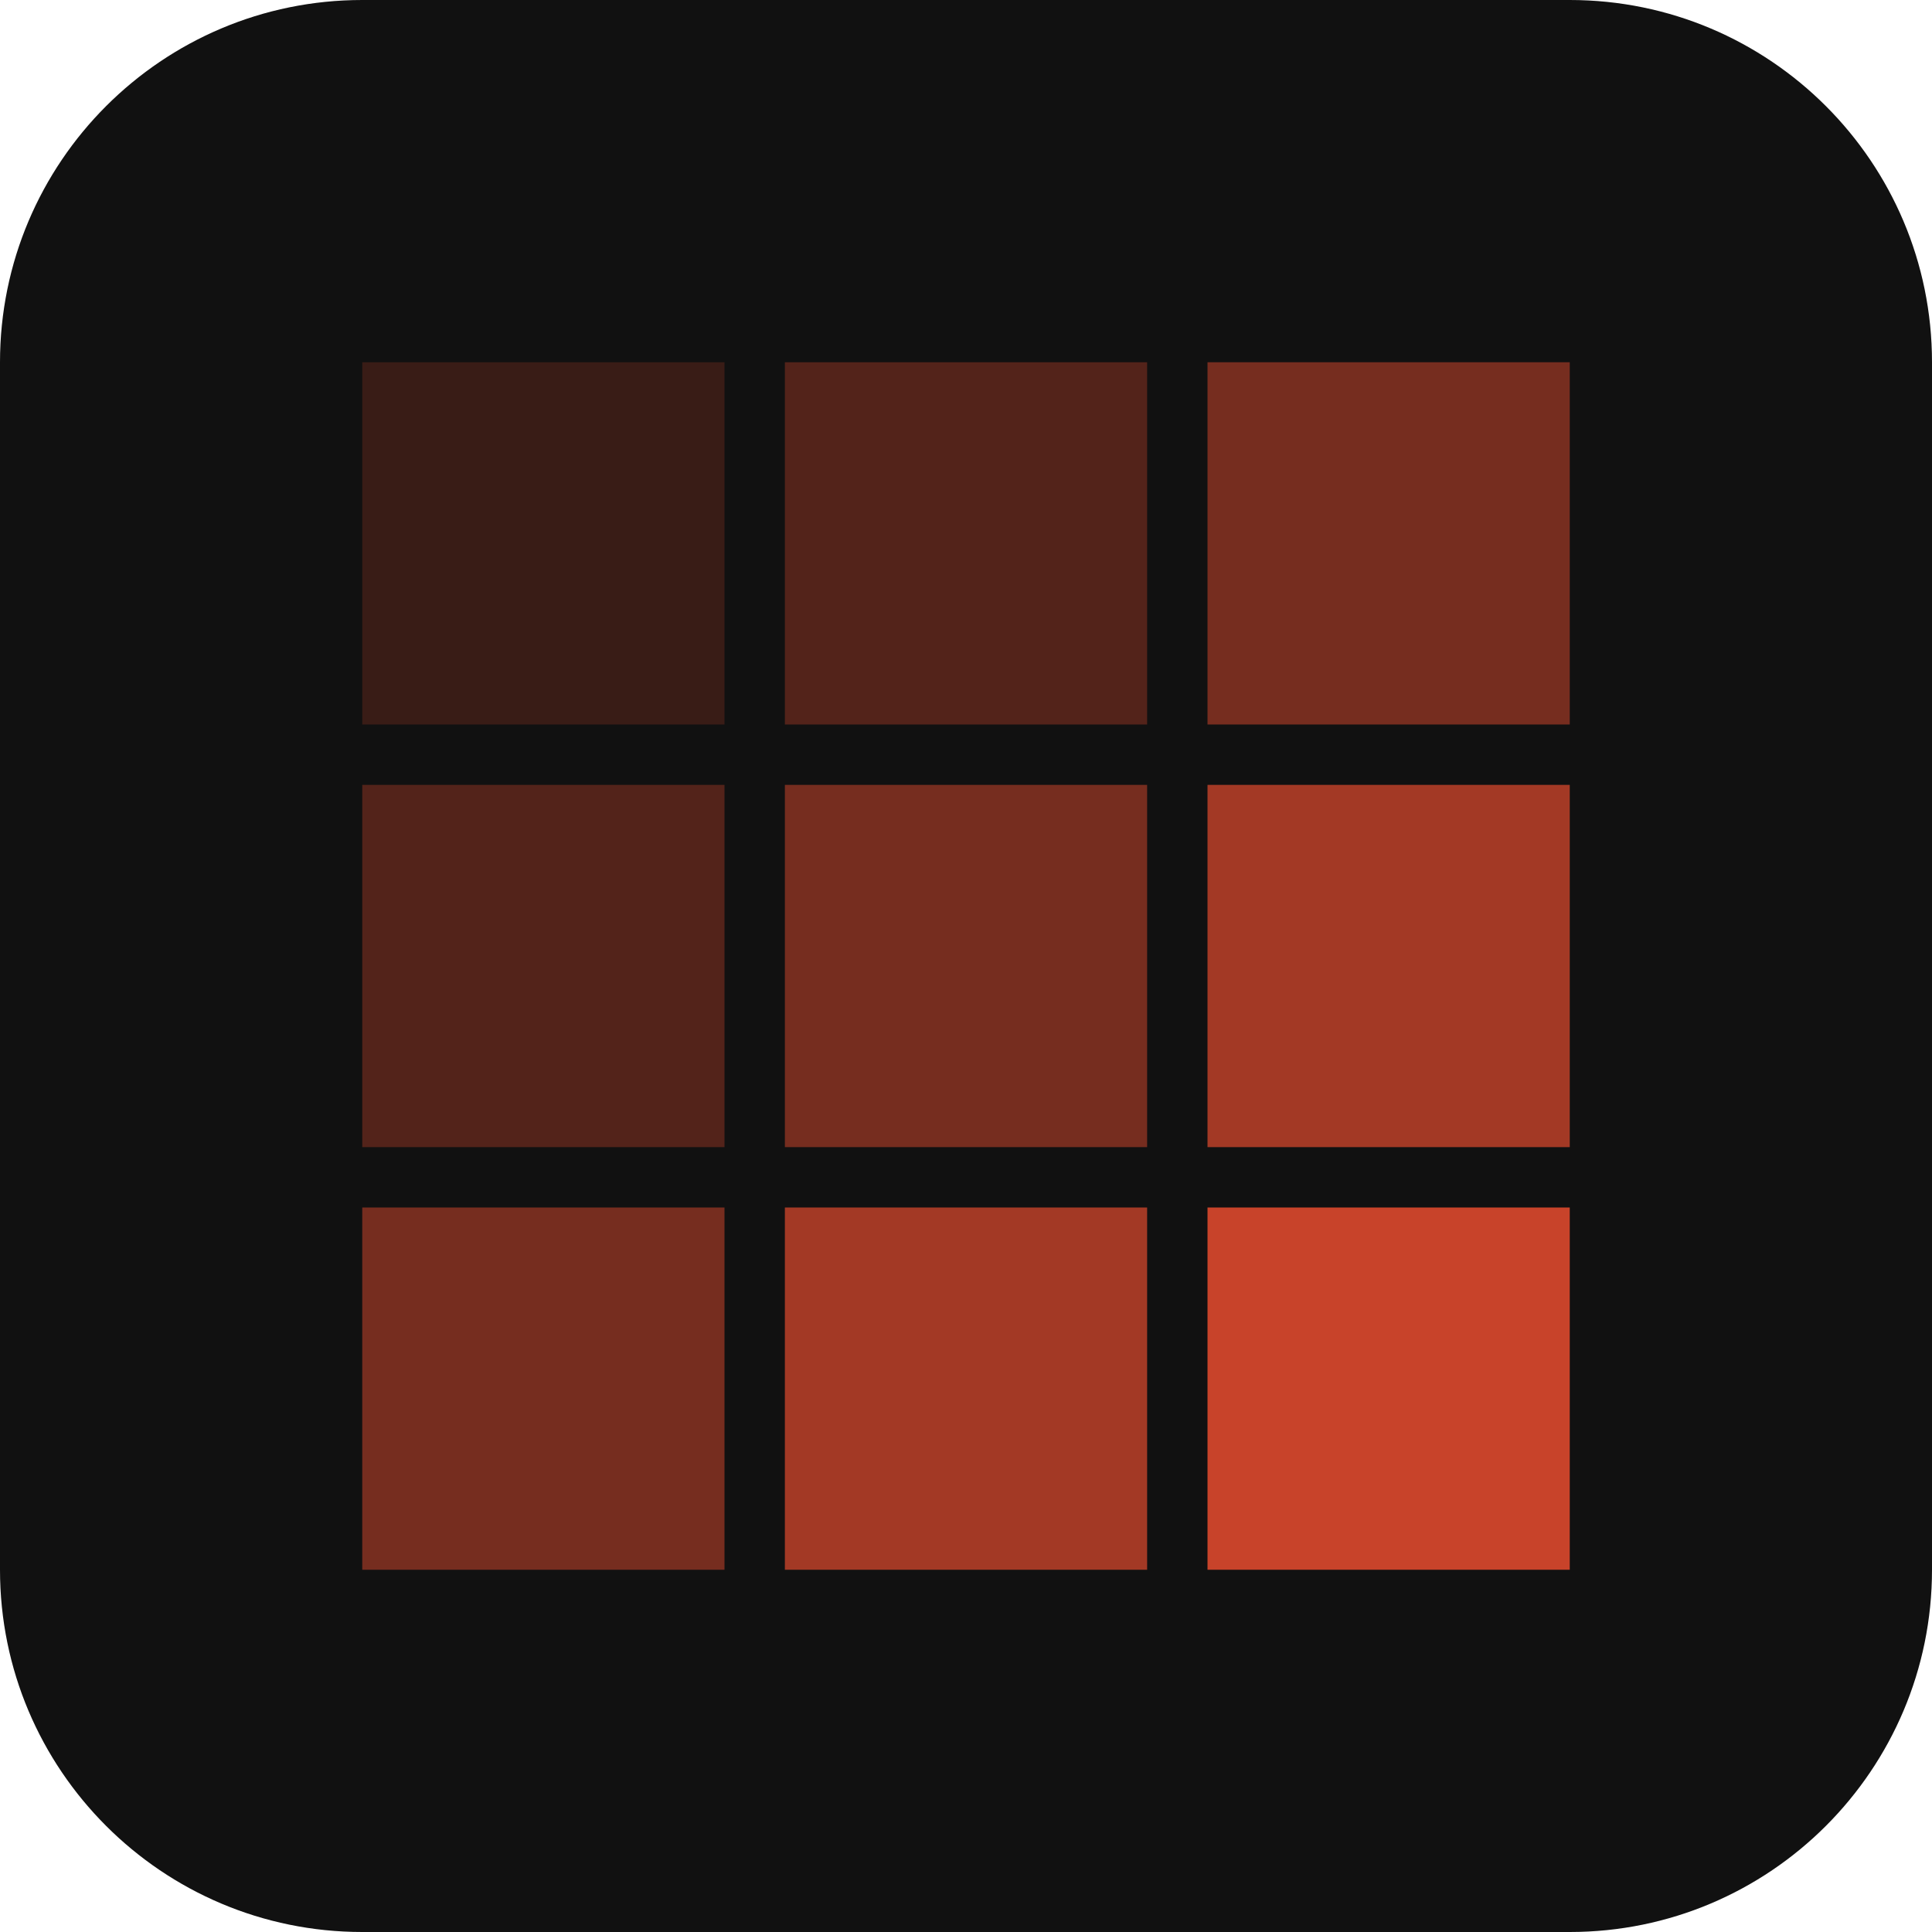
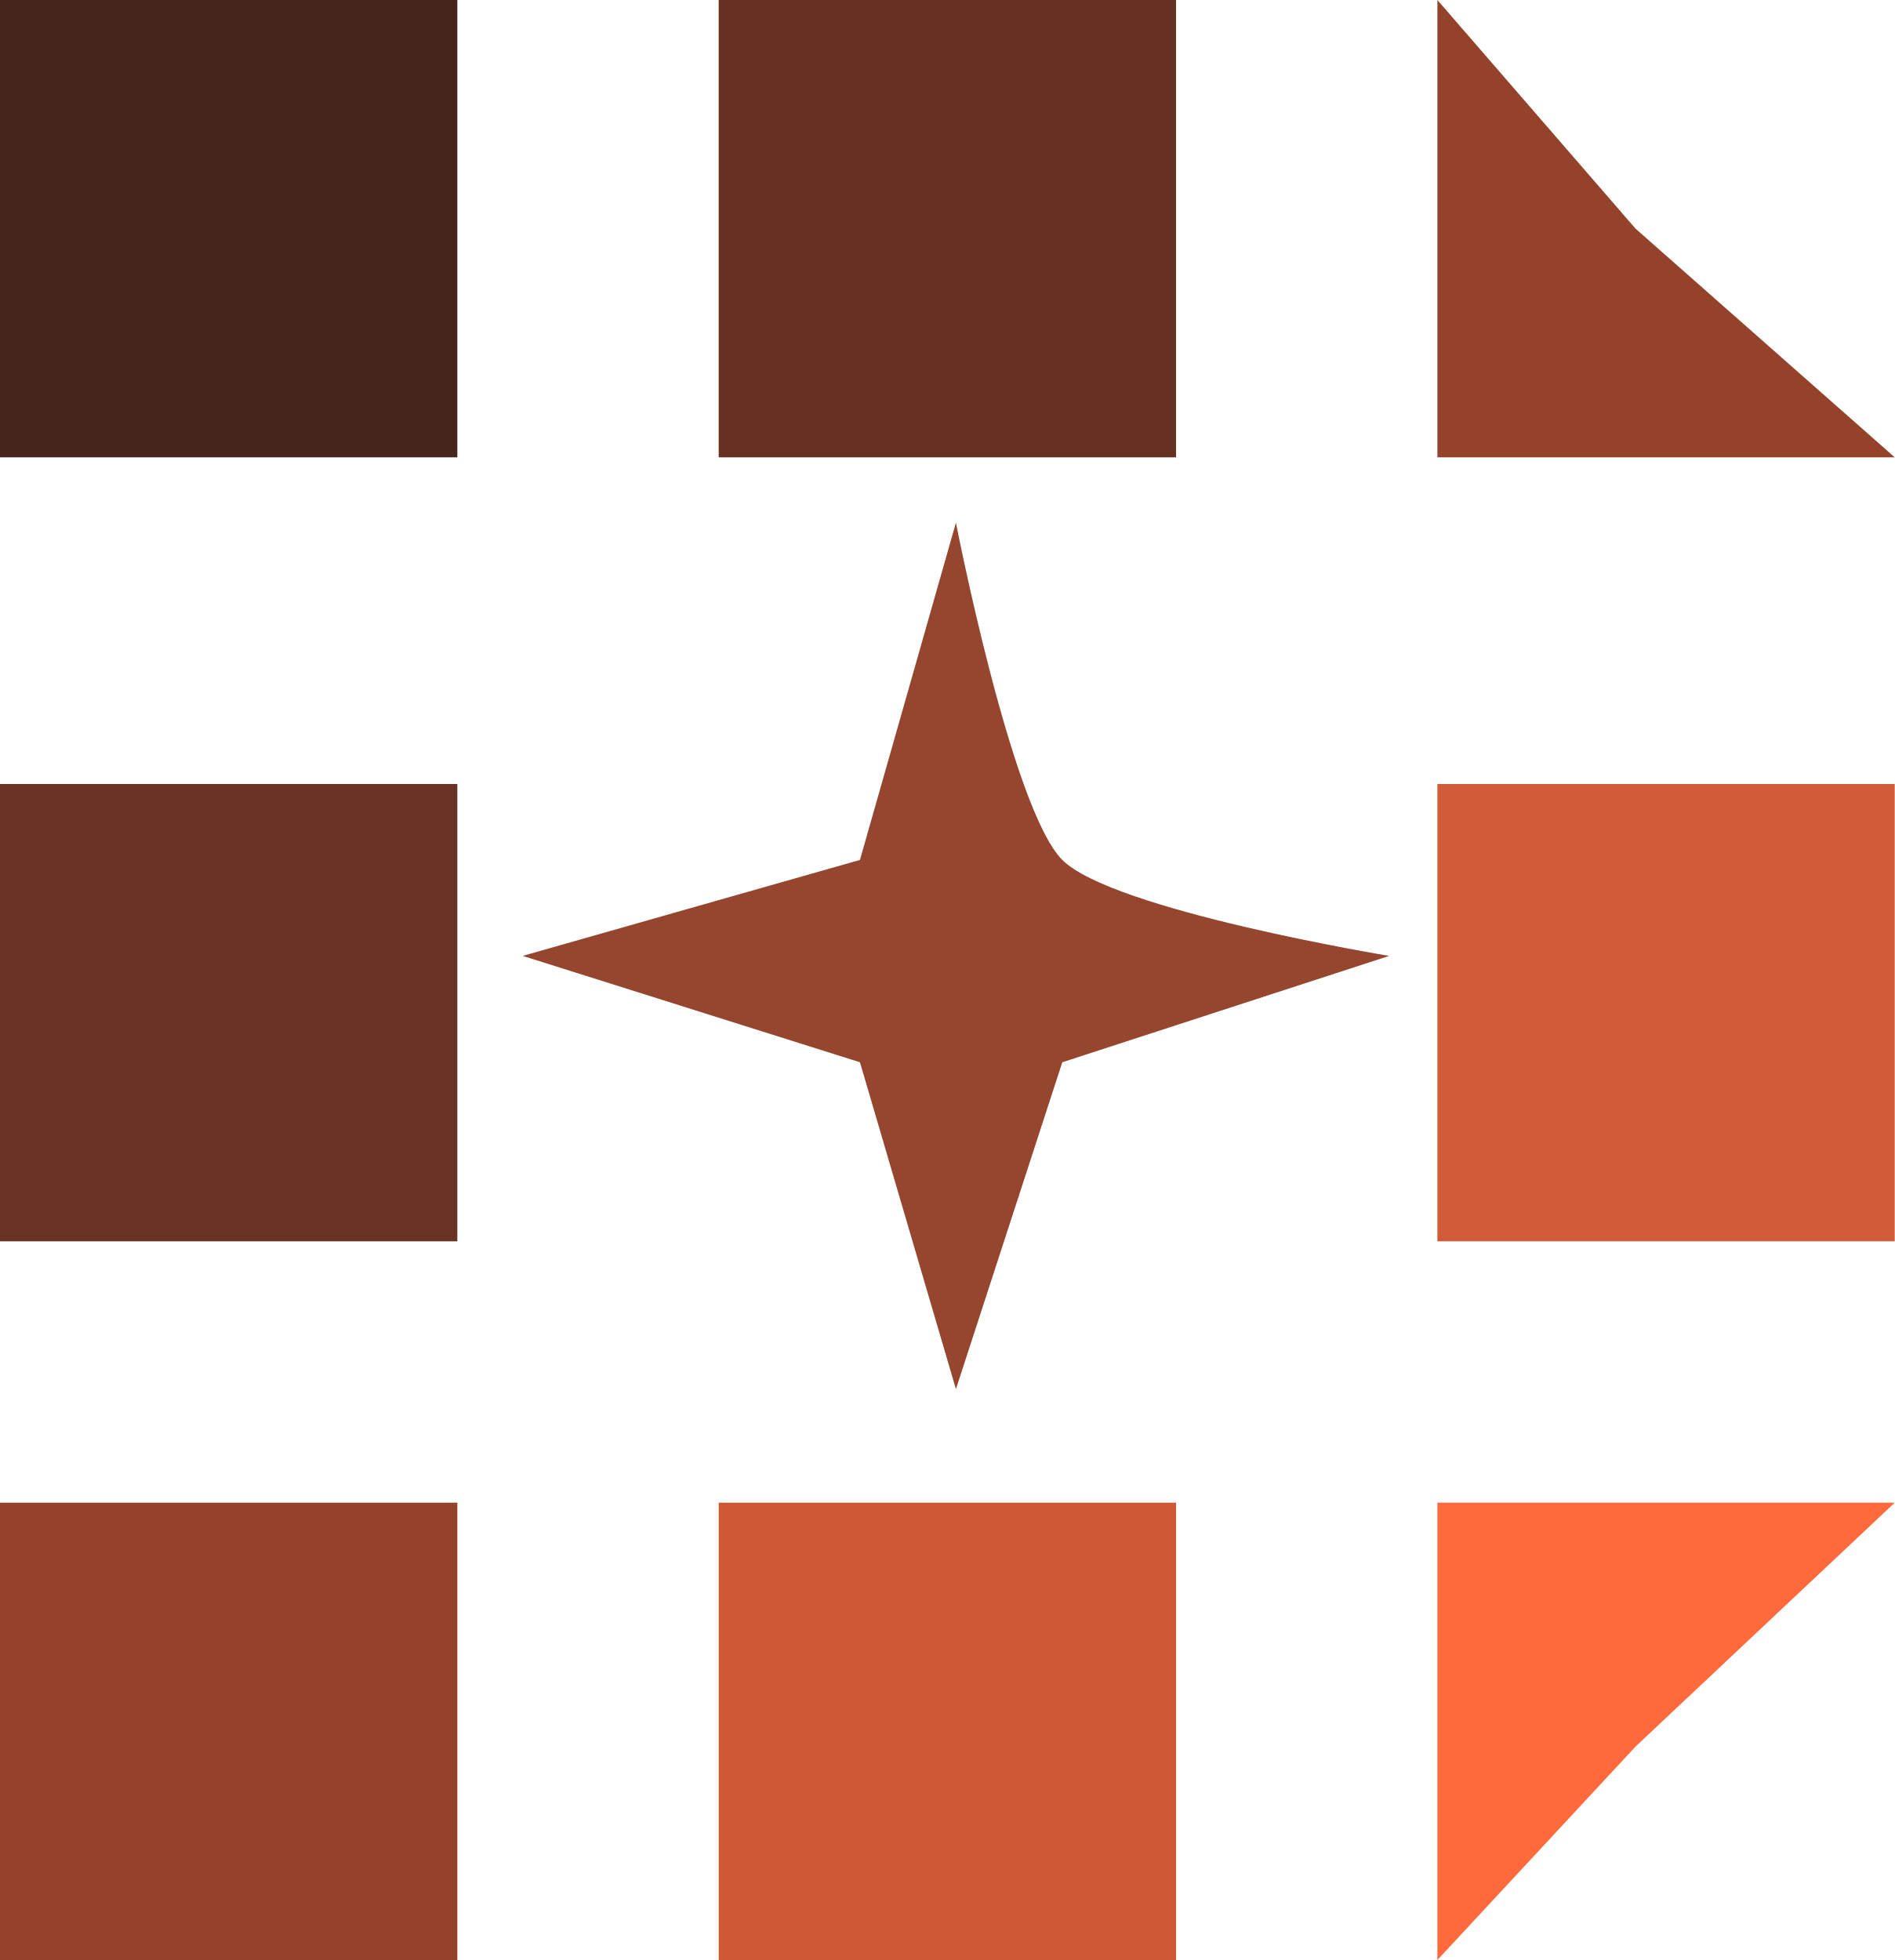
- <svg xmlns="http://www.w3.org/2000/svg" width="32" height="32" viewBox="0 0 32 32">
-   <rect width="32" height="32" rx="6" fill="#111111" />
-   <g fill="#C8432A">
-     <rect x="6" y="6" width="6" height="6" opacity="0.22" />
-     <rect x="13" y="6" width="6" height="6" opacity="0.36" />
-     <rect x="20" y="6" width="6" height="6" opacity="0.55" />
-     <rect x="6" y="13" width="6" height="6" opacity="0.36" />
-     <rect x="13" y="13" width="6" height="6" opacity="0.55" />
-     <rect x="20" y="13" width="6" height="6" opacity="0.8" />
-     <rect x="6" y="20" width="6" height="6" opacity="0.55" />
-     <rect x="13" y="20" width="6" height="6" opacity="0.8" />
-     <rect x="20" y="20" width="6" height="6" opacity="1" />
-   </g>
+ <svg xmlns="http://www.w3.org/2000/svg" width="29" height="30" viewBox="0 0 29 30" fill="none">
+   <rect width="7" height="7" fill="#45251C" />
+   <rect x="11" width="7" height="7" fill="#673122" />
+   <path d="M22 0L25.033 3.5L29 7H22V0Z" fill="#944229" />
+   <rect y="12" width="7" height="7" fill="#693426" />
+   <path d="M8 14.631L13.162 13.162L14.631 8C14.631 8 15.485 12.388 16.259 13.162C17.034 13.936 21.262 14.631 21.262 14.631L16.259 16.259L14.631 21.262L13.162 16.259L8 14.631Z" fill="#96462E" />
+   <rect x="22" y="12" width="7" height="7" fill="#D05B38" />
+   <rect y="23" width="7" height="7" fill="#944229" />
+   <rect x="11" y="23" width="7" height="7" fill="#CF5934" />
+   <path d="M22 23H29L25.033 26.733L22 30V23Z" fill="#FF6A3C" />
</svg>
